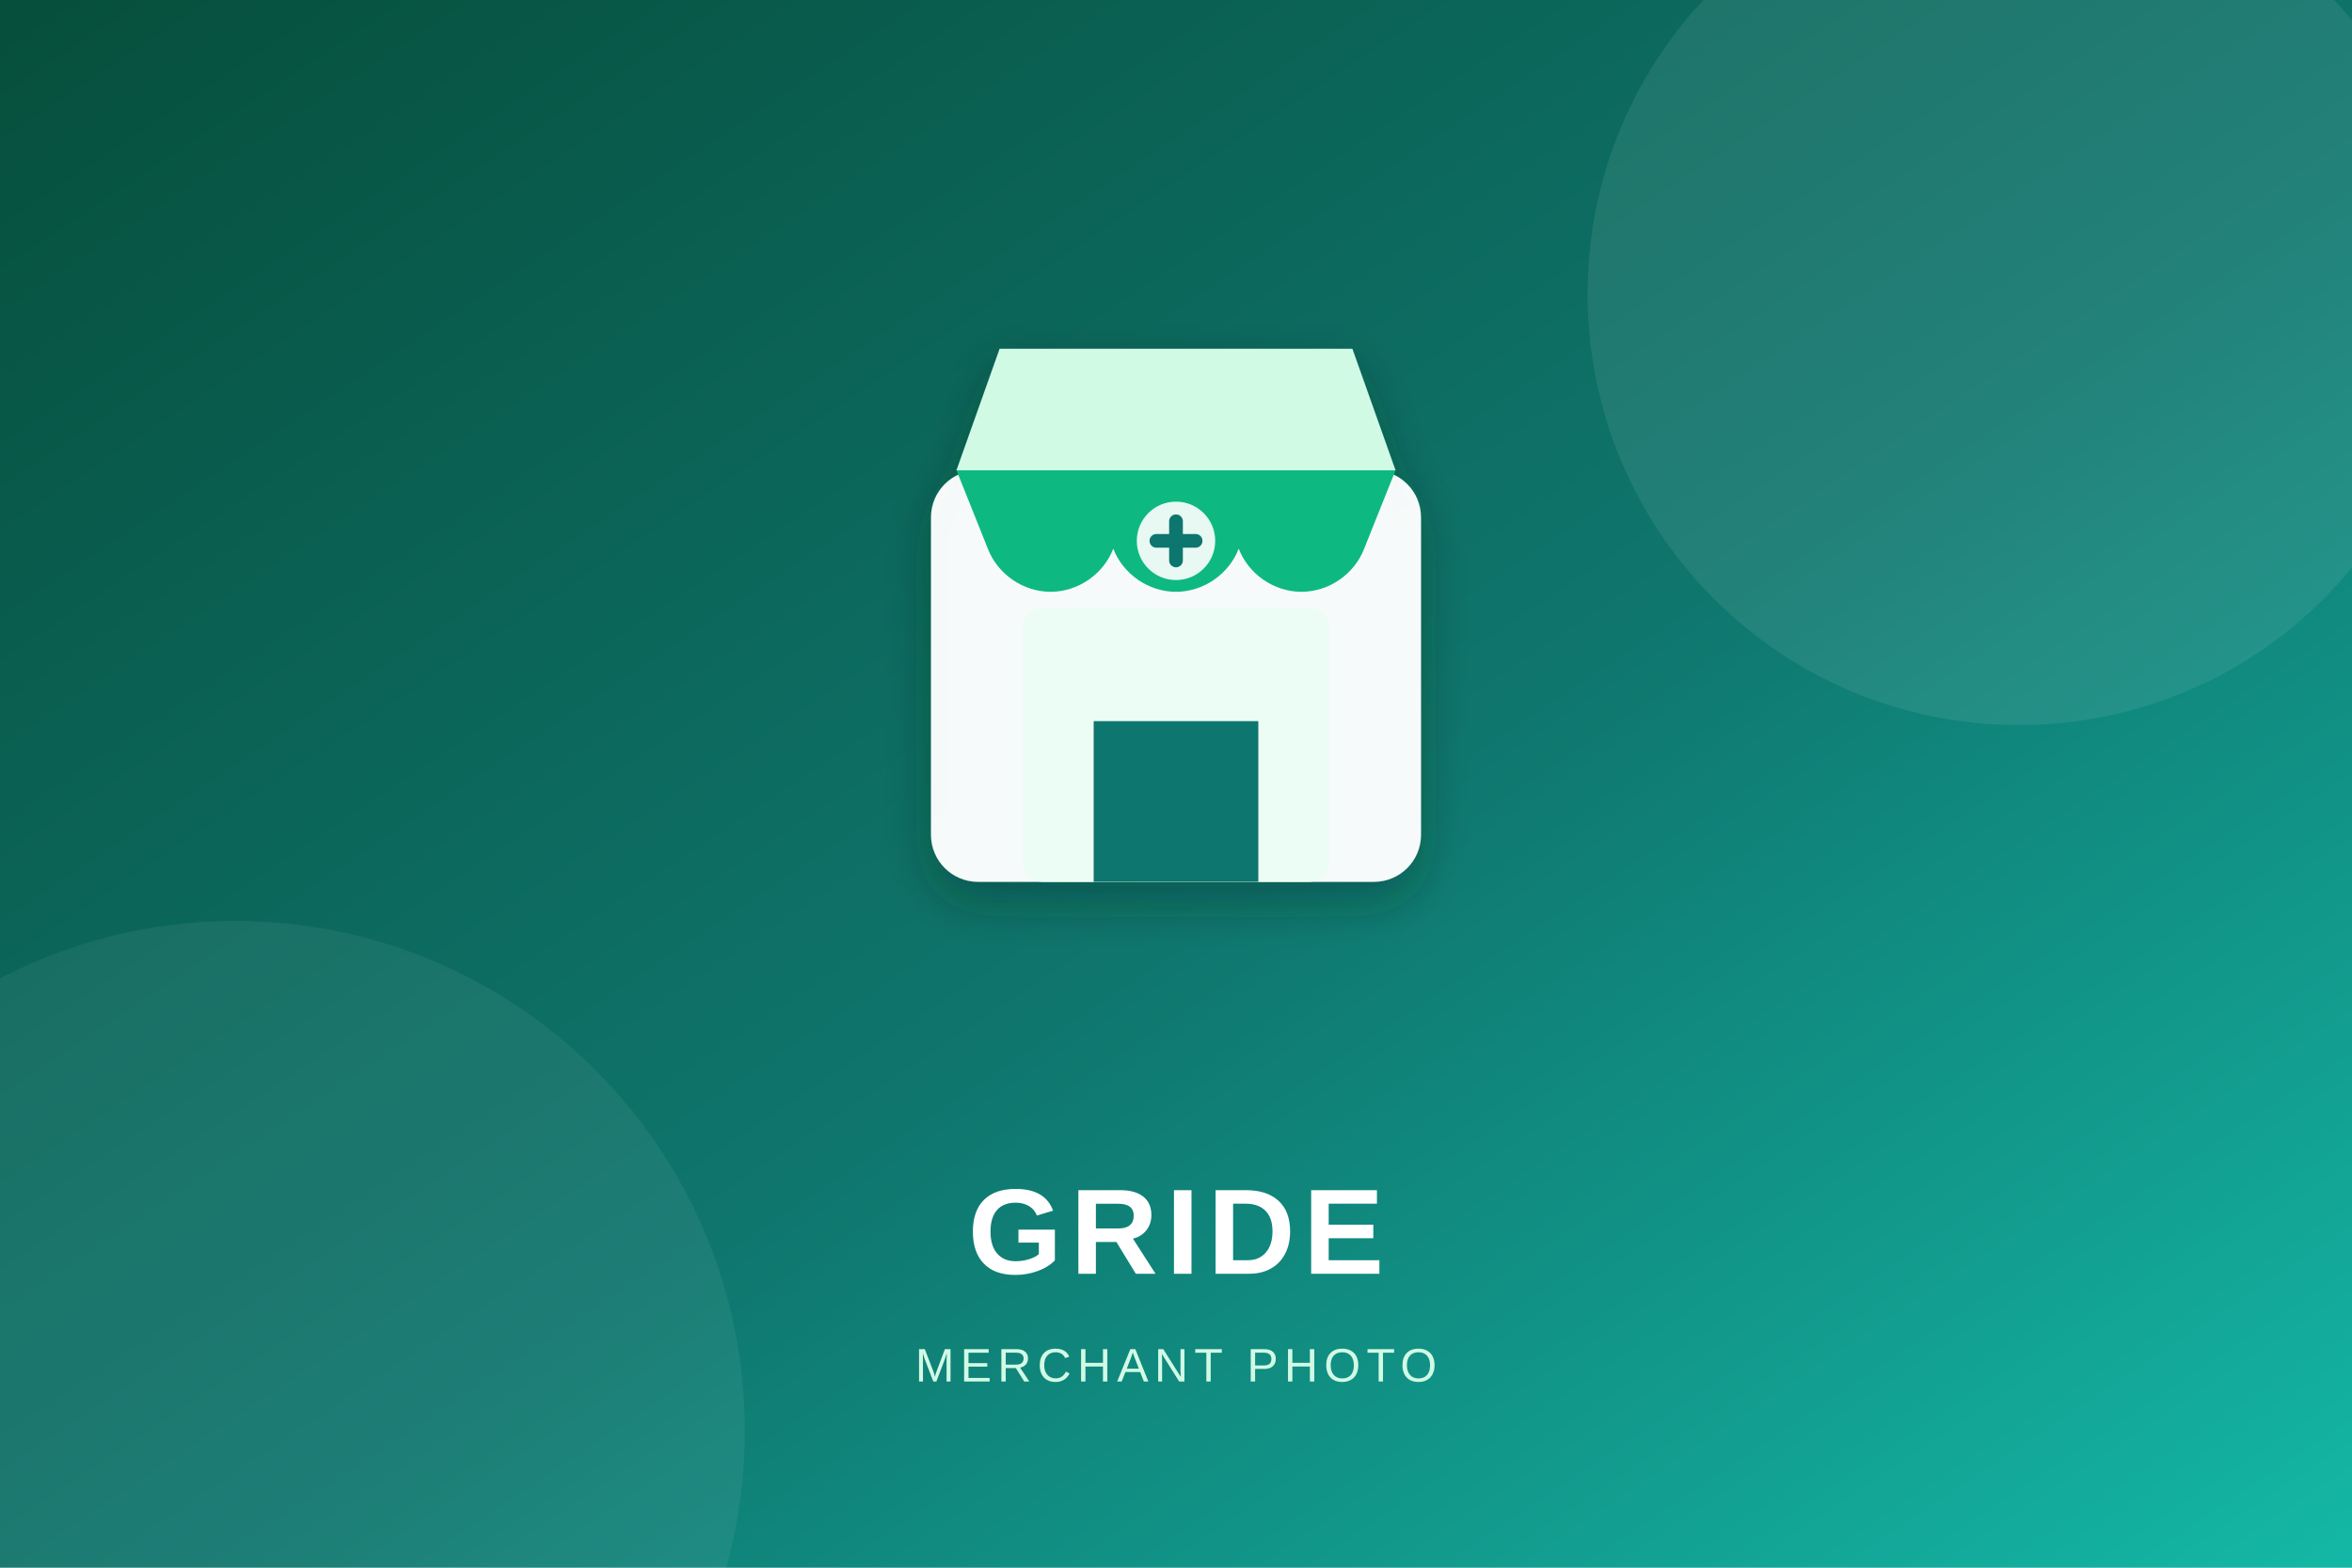
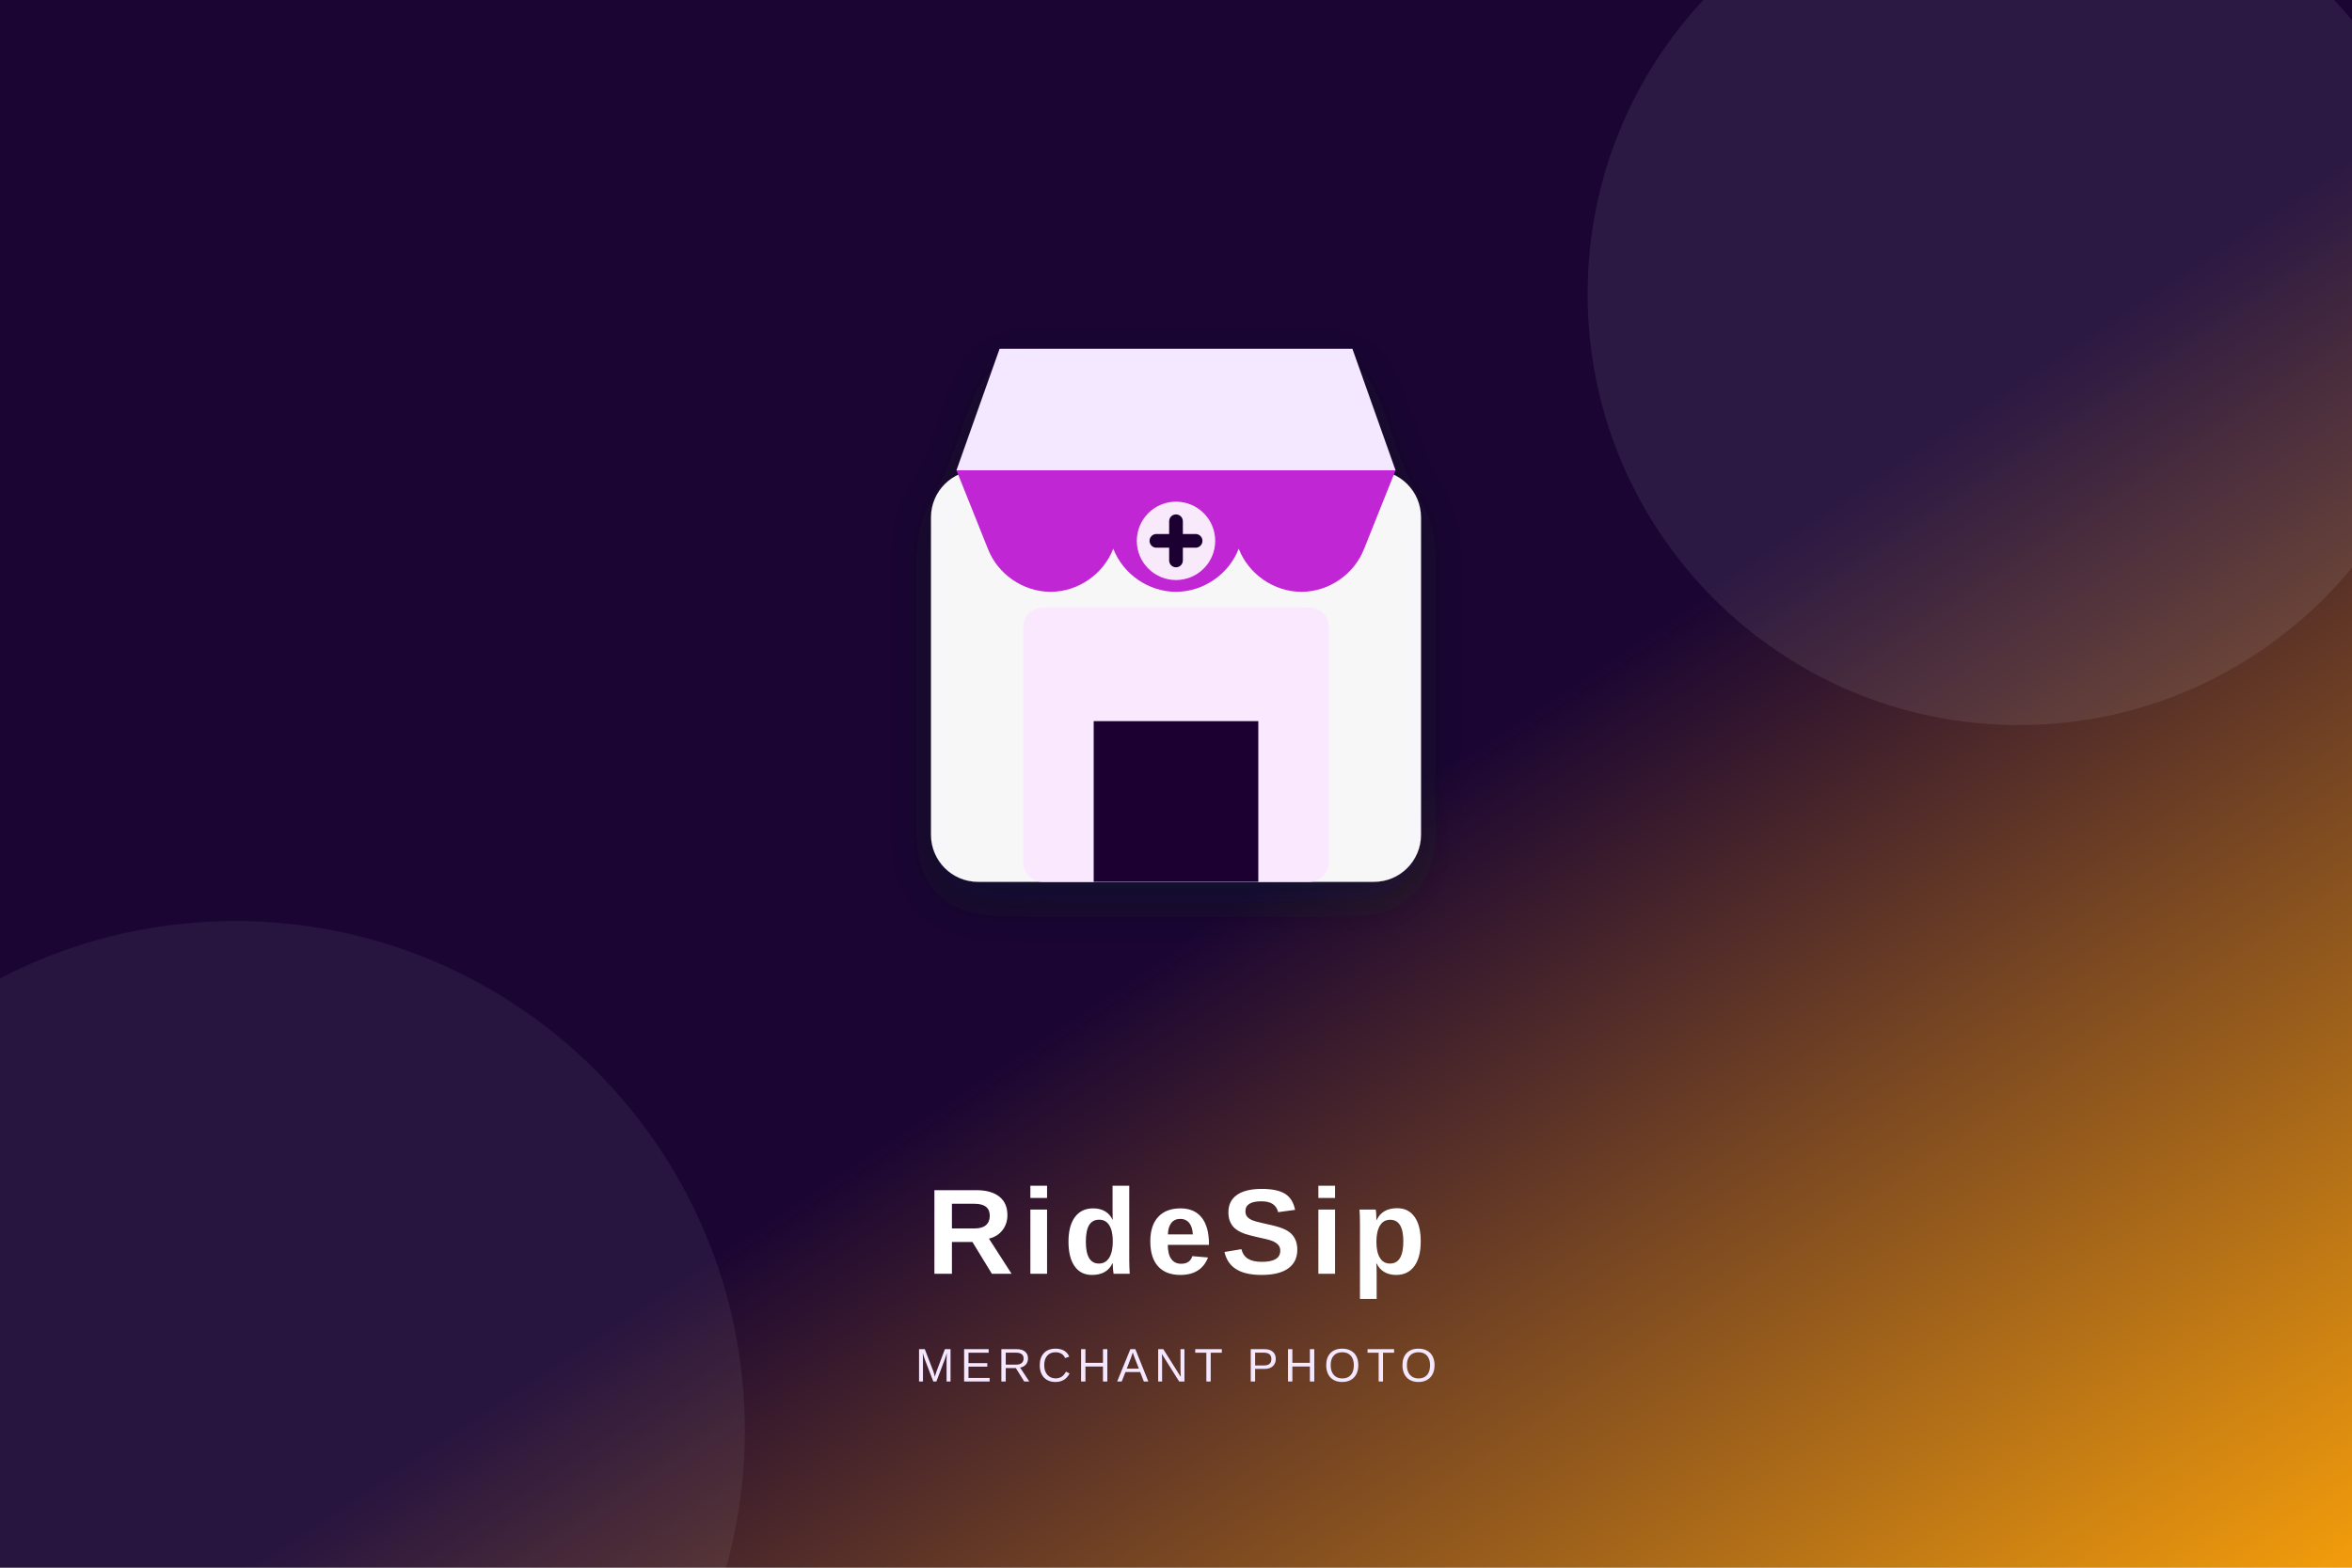
<svg xmlns="http://www.w3.org/2000/svg" viewBox="0 0 1200 800" role="img" aria-labelledby="title desc">
  <defs>
    <linearGradient id="bg" x1="0" y1="0" x2="1" y2="1">
-       <stop offset="0" stop-color="#064e3b" />
-       <stop offset="0.55" stop-color="#0f766e" />
-       <stop offset="1" stop-color="#14b8a6" />
+       <stop offset="0" stop-color="#1a0533" />
+       <stop offset="0.55" stop-color="#1a0533" />
+       <stop offset="1" stop-color="#f59e0b" />
    </linearGradient>
    <filter id="shadow" x="-20%" y="-20%" width="140%" height="140%">
      <feDropShadow dx="0" dy="10" stdDeviation="12" flood-color="#022c22" flood-opacity=".35" />
    </filter>
  </defs>
  <rect width="1200" height="800" fill="url(#bg)" />
  <circle cx="1030" cy="150" r="220" fill="#ffffff" opacity=".08" />
  <circle cx="120" cy="730" r="260" fill="#ffffff" opacity=".06" />
  <g transform="translate(600 330)" filter="url(#shadow)">
    <rect x="-125" y="-90" width="250" height="210" rx="24" fill="#ffffff" opacity=".96" />
-     <path d="M-112-90h224l-22-62h-180z" fill="#d1fae5" />
-     <path d="M-112-90h224l-16 40c-5 13-18 22-32 22s-27-9-32-22c-5 13-18 22-32 22s-27-9-32-22c-5 13-18 22-32 22s-27-9-32-22z" fill="#10b981" />
-     <rect x="-78" y="-20" width="156" height="140" rx="10" fill="#ecfdf5" />
-     <path d="M-42 120V38h84v82" fill="#0f766e" />
+     <path d="M-112-90h224l-22-62h-180z" fill="#f3e8ff" />
+     <path d="M-112-90h224l-16 40c-5 13-18 22-32 22s-27-9-32-22c-5 13-18 22-32 22s-27-9-32-22c-5 13-18 22-32 22s-27-9-32-22z" fill="#c026d3" />
+     <rect x="-78" y="-20" width="156" height="140" rx="10" fill="#fae8ff" />
+     <path d="M-42 120V38h84v82" fill="#1a0533" />
    <circle cx="0" cy="-54" r="20" fill="#ffffff" opacity=".9" />
-     <path d="M-10-54h20M0-64v20" stroke="#0f766e" stroke-width="7" stroke-linecap="round" />
+     <path d="M-10-54h20M0-64v20" stroke="#1a0533" stroke-width="7" stroke-linecap="round" />
  </g>
-   <text x="600" y="650" text-anchor="middle" fill="#ffffff" font-family="Arial, sans-serif" font-size="62" font-weight="700" letter-spacing="4">GRIDE</text>
-   <text x="600" y="705" text-anchor="middle" fill="#d1fae5" font-family="Arial, sans-serif" font-size="24" letter-spacing="3">MERCHANT PHOTO</text>
+   <text x="600" y="650" text-anchor="middle" fill="#ffffff" font-family="Arial, sans-serif" font-size="62" font-weight="700" letter-spacing="4">RideSip</text>
+   <text x="600" y="705" text-anchor="middle" fill="#f3e8ff" font-family="Arial, sans-serif" font-size="24" letter-spacing="3">MERCHANT PHOTO</text>
</svg>
